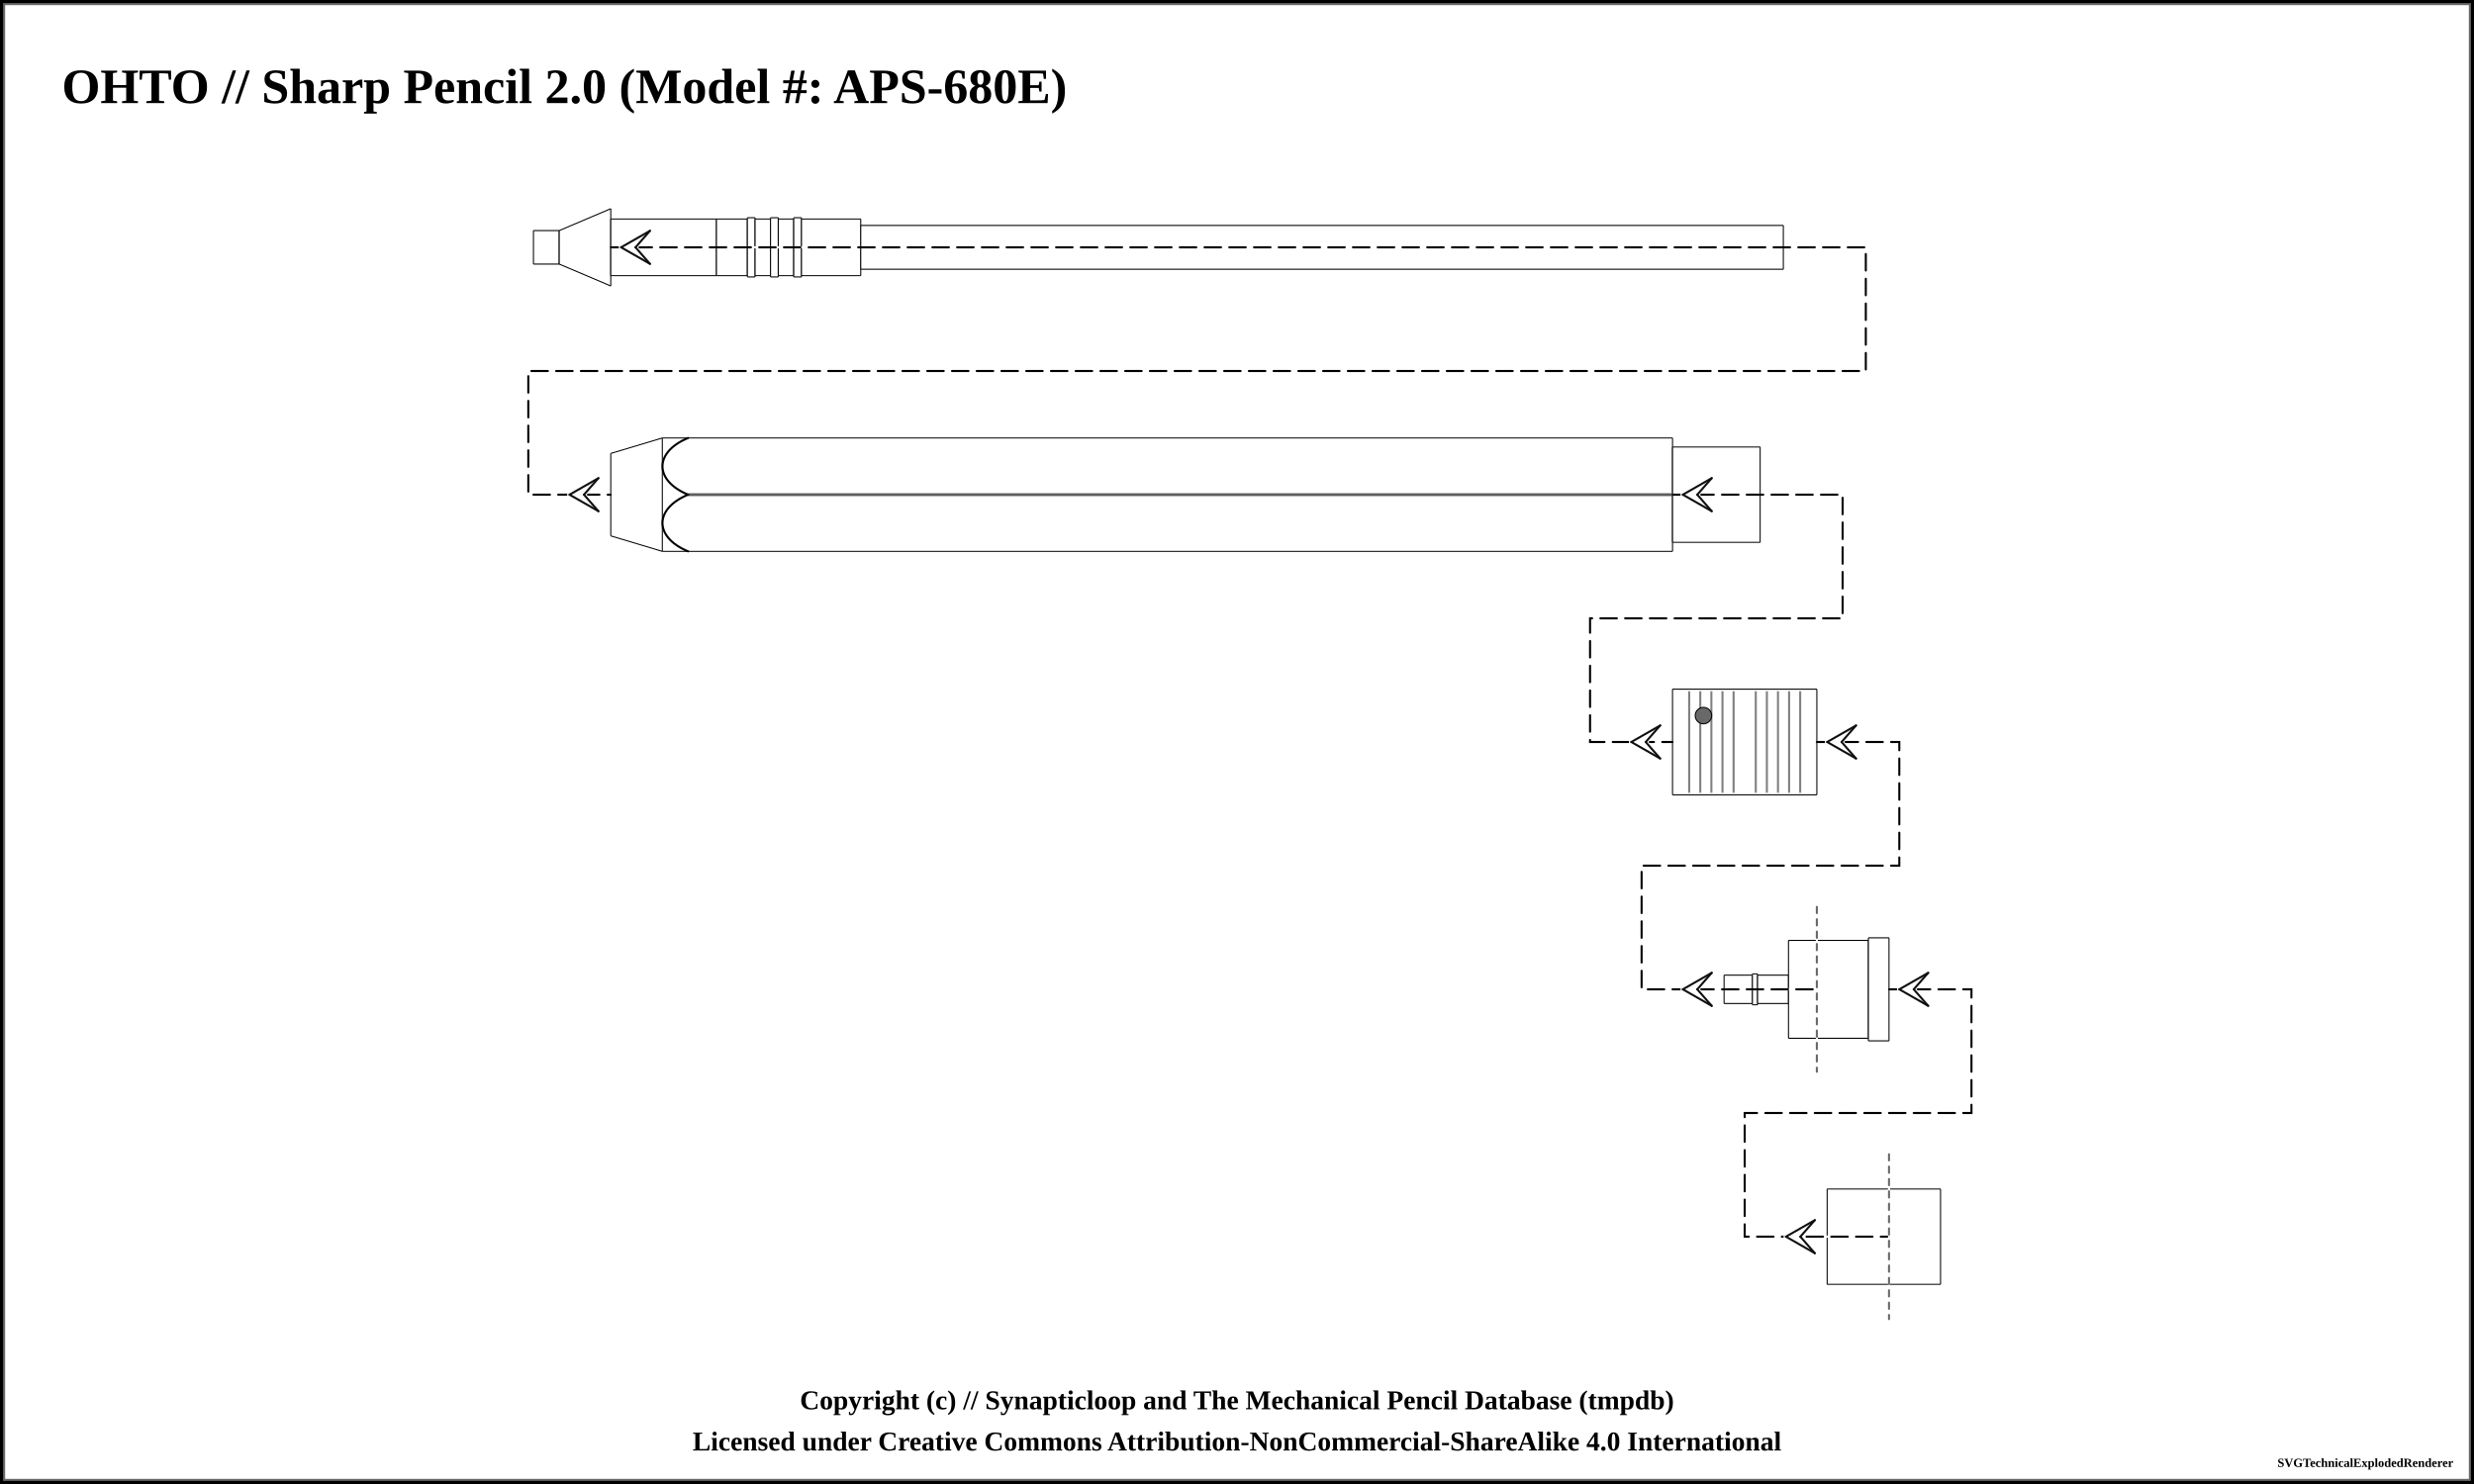
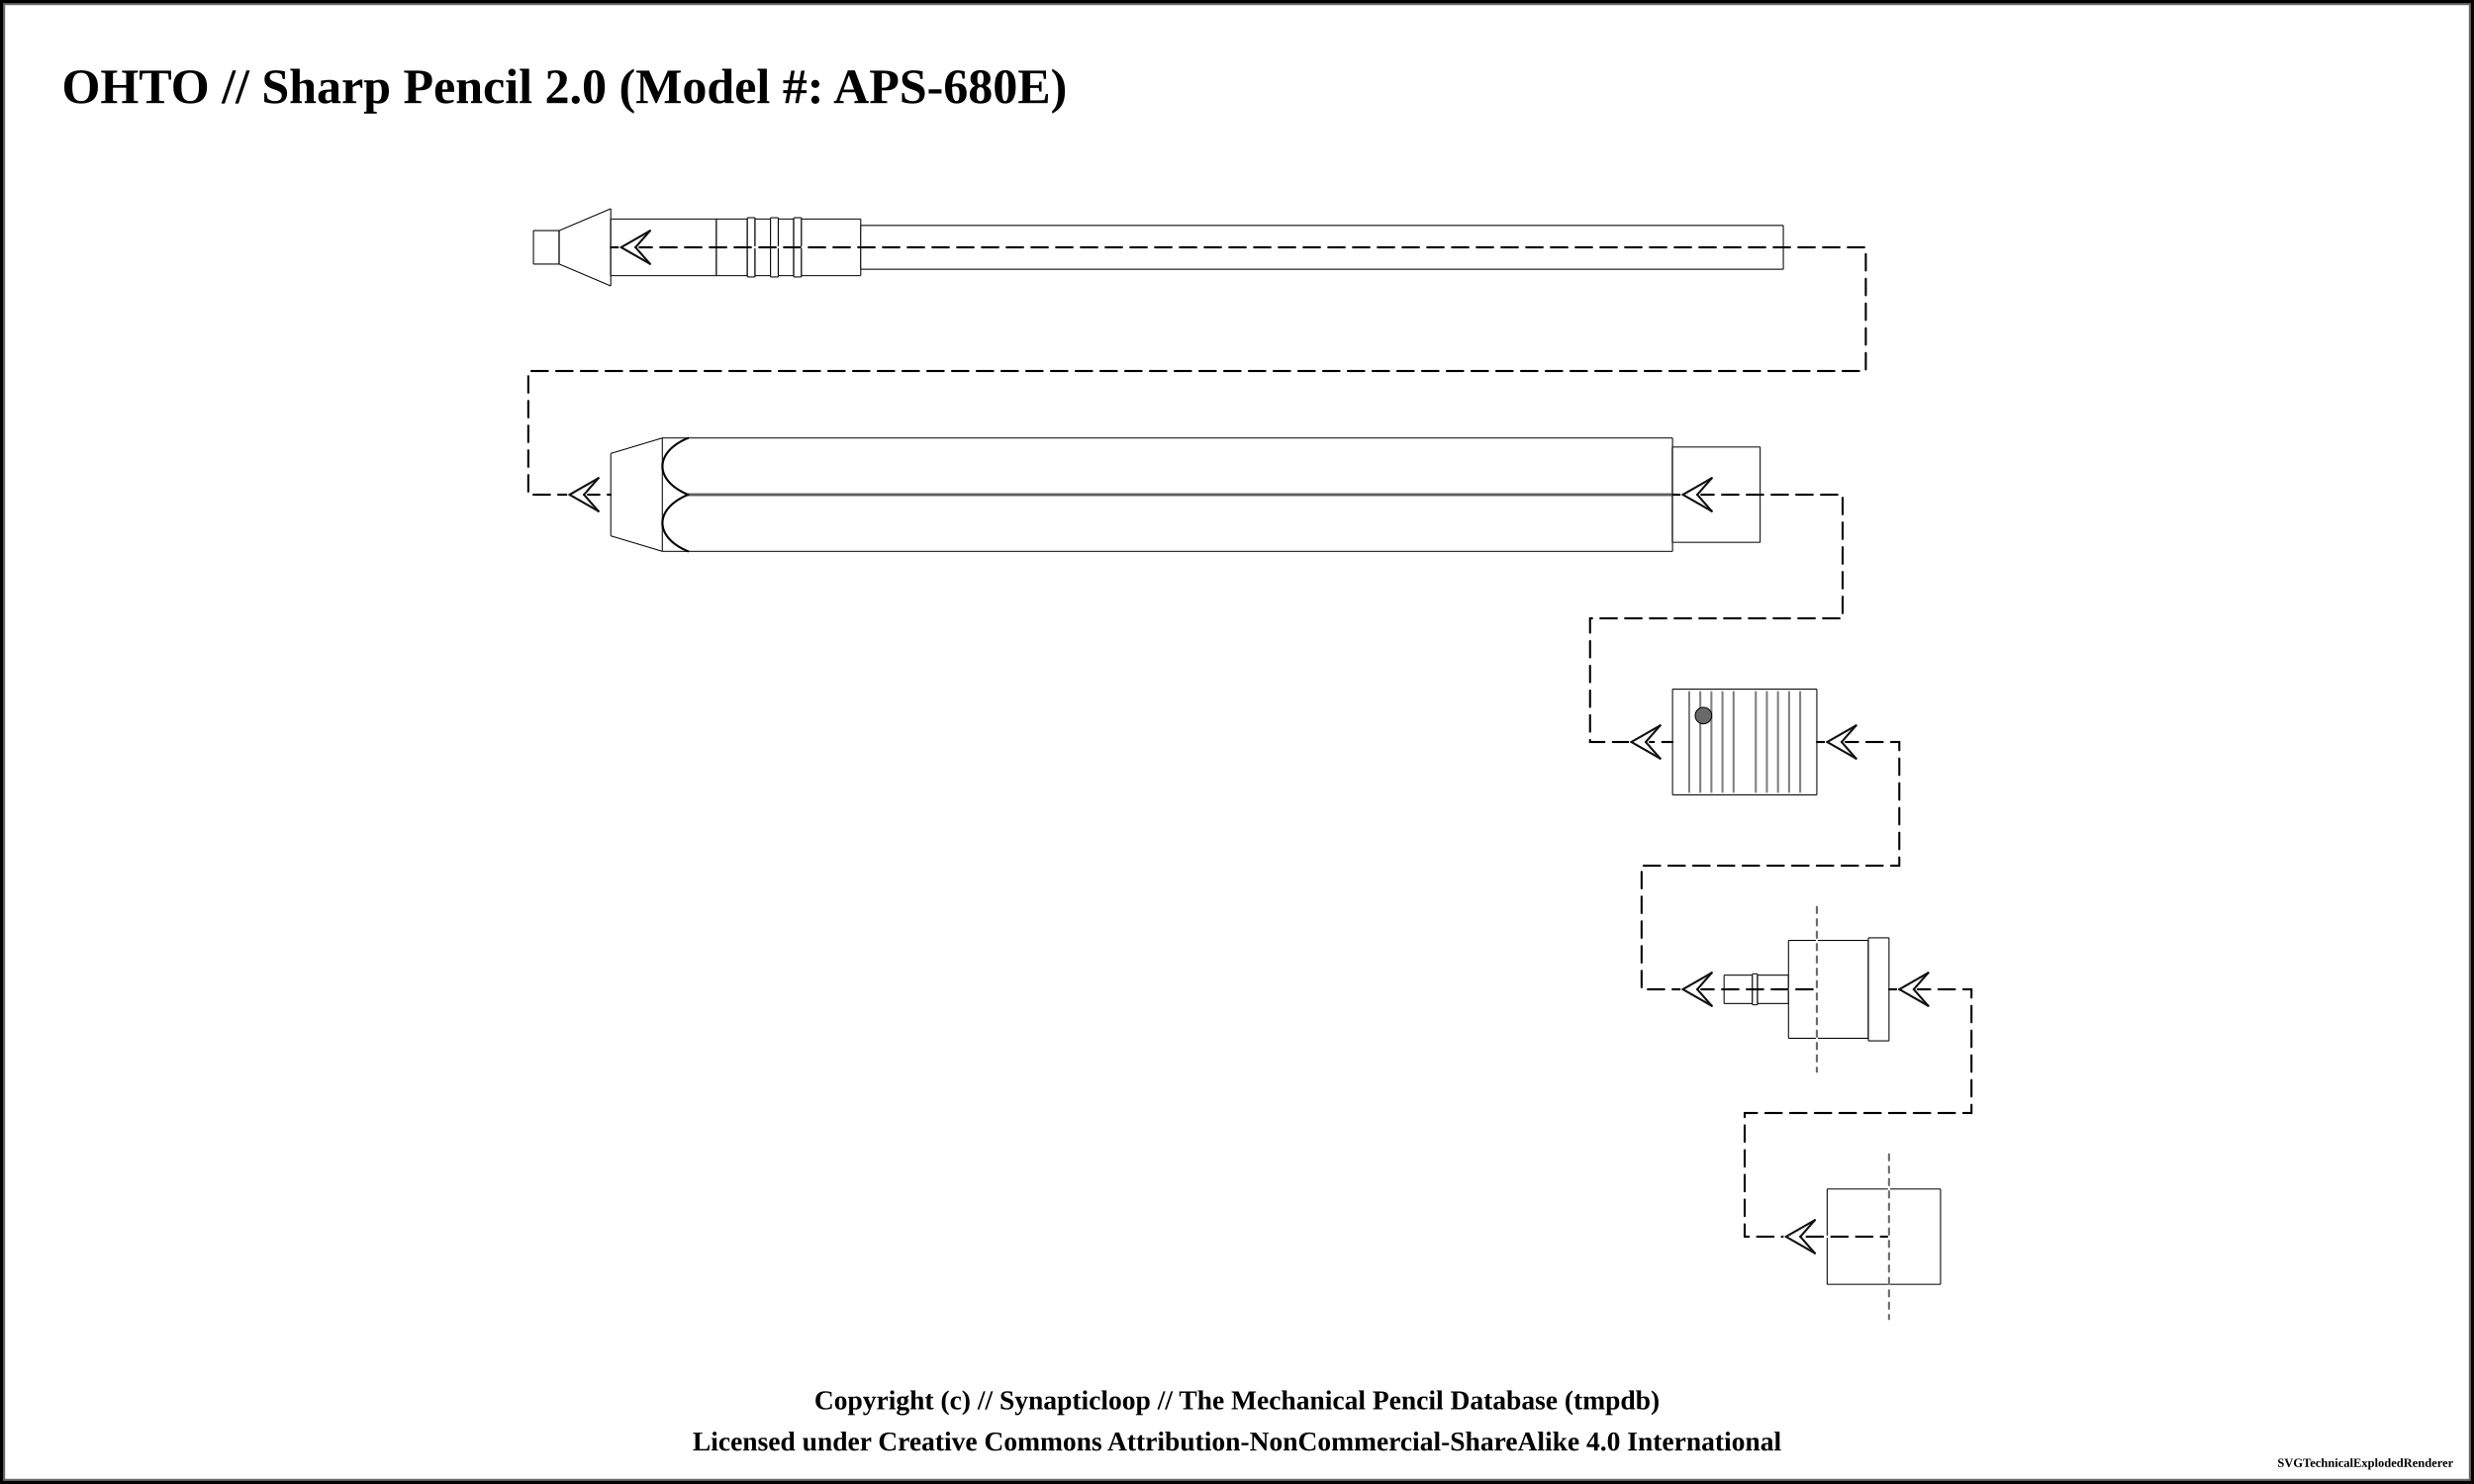
<svg xmlns="http://www.w3.org/2000/svg" width="1200" height="720">
  <pattern id="knurled-large" patternUnits="userSpaceOnUse" width="12" height="12">
    <path stroke="dimgray" stroke-linecap="round" stroke-width="1" d="M 6,6 L 12,12" />
    <path stroke="dimgray" stroke-linecap="round" stroke-width="1" d="M 6,6 L 0,12" />
    <path stroke="gray" stroke-linecap="round" stroke-width="1" d="M 6,6 L 12,0" />
    <path stroke="gray" stroke-linecap="round" stroke-width="1" d="M 6,6 L 0,0" />
  </pattern>
  <pattern id="knurled-small" patternUnits="userSpaceOnUse" width="4" height="4">
    <path stroke="dimgray" stroke-linecap="round" stroke-width="1" d="M 2,2 L 4,4" />
    <path stroke="dimgray" stroke-linecap="round" stroke-width="1" d="M 2,2 L 0,4" />
    <path stroke="gray" stroke-linecap="round" stroke-width="1" d="M 2,2 L 4,0" />
    <path stroke="gray" stroke-linecap="round" stroke-width="1" d="M 2,2 L 0,0" />
  </pattern>
  <pattern id="knurled" patternUnits="userSpaceOnUse" width="8" height="8">
    <path stroke="dimgray" stroke-linecap="round" stroke-width="1" d="M 4,4 L 8,8" />
    <path stroke="dimgray" stroke-linecap="round" stroke-width="1" d="M 4,4 L 0,8" />
    <path stroke="gray" stroke-linecap="round" stroke-width="1" d="M 4,4 L 8,0" />
    <path stroke="gray" stroke-linecap="round" stroke-width="1" d="M 4,4 L 0,0" />
  </pattern>
  <pattern id="lined" patternUnits="userSpaceOnUse" width="3" height="3">
    <path stroke="dimgray" stroke-linecap="round" stroke-width="1" d="M 0,0 L 3,0" />
  </pattern>
  <pattern id="ridged" patternUnits="userSpaceOnUse" width="3" height="3">
    <path stroke="dimgray" stroke-linecap="round" stroke-width="1" d="M 0,0 L 0,3" />
  </pattern>
  <rect x="0" y="0" width="1200" height="720" fill="white" stroke="black" stroke-width="4" />
  <rect x="2" y="2" width="1196" height="716" fill="white" stroke="dimgray" stroke-width="1" />
  <g transform="rotate(0 0 0)">
    <text x="30" y="50" font-size="2.0em" font-weight="bold"> OHTO // Sharp Pencil 2.0 (Model #: APS-680E)</text>
    <path d="M258.7 111.875 L271.3 111.875 L271.3 128.125 L258.7 128.125 Z" stroke-width="0" stroke="none" stroke-linejoin="round" fill="white" fill-opacity="1" />
    <path d="M258.75 111.875 L271.25 111.875 M271.25 128.125 L258.75 128.125" stroke-width="0.5" stroke="black" stroke-linejoin="round" fill="white" fill-opacity="1" />
    <path d="M258.75 111.875 L258.75 128.125" stroke-width="0.5" stroke="black" stroke-linejoin="round" fill="white" fill-opacity="1" />
    <path d="M271.25 111.875 L271.25 128.125" stroke-width="0.5" stroke="black" stroke-linejoin="round" fill="white" fill-opacity="1" />
    <path d="M271.2 111.875 L296.3 101.25 L296.3 138.75 L271.2 128.125 Z" stroke-width="0" stroke="none" stroke-linejoin="round" fill="white" fill-opacity="1" />
    <path d="M271.25 111.875 L296.25 101.25 M296.25 138.75 L271.25 128.125" stroke-width="0.5" stroke="black" stroke-linejoin="round" fill="white" fill-opacity="1" />
    <path d="M271.25 111.875 L271.25 128.125" stroke-width="0.5" stroke="black" stroke-linejoin="round" fill="white" fill-opacity="1" />
    <path d="M296.25 101.25 L296.25 138.75" stroke-width="0.5" stroke="black" stroke-linejoin="round" fill="white" fill-opacity="1" />
    <path d="M296.2 106.25 L347.55 106.25 L347.55 133.75 L296.2 133.75 Z" stroke-width="0" stroke="none" stroke-linejoin="round" fill="white" fill-opacity="1" />
    <path d="M296.25 106.25 L347.5 106.25 M347.5 133.75 L296.25 133.75" stroke-width="0.5" stroke="black" stroke-linejoin="round" fill="white" fill-opacity="1" />
    <path d="M296.25 106.25 L296.25 133.75" stroke-width="0.5" stroke="black" stroke-linejoin="round" fill="white" fill-opacity="1" />
    <path d="M347.5 106.25 L347.5 133.75" stroke-width="0.5" stroke="black" stroke-linejoin="round" fill="white" fill-opacity="1" />
    <path d="M347.45 106.25 L362.55 106.25 L362.55 133.75 L347.45 133.75 Z" stroke-width="0" stroke="none" stroke-linejoin="round" fill="white" fill-opacity="1" />
    <path d="M347.5 106.25 L362.5 106.25 M362.5 133.75 L347.5 133.75" stroke-width="0.5" stroke="black" stroke-linejoin="round" fill="white" fill-opacity="1" />
    <path d="M347.5 106.25 L347.5 133.75" stroke-width="0.5" stroke="black" stroke-linejoin="round" fill="white" fill-opacity="1" />
    <path d="M362.5 106.25 L362.5 133.75" stroke-width="0.5" stroke="black" stroke-linejoin="round" fill="white" fill-opacity="1" />
    <path d="M362.45 105.625 L366.3 105.625 L366.3 134.375 L362.45 134.375 Z" stroke-width="0" stroke="none" stroke-linejoin="round" fill="white" fill-opacity="1" />
    <path d="M362.5 105.625 L366.25 105.625 M366.25 134.375 L362.5 134.375" stroke-width="0.5" stroke="black" stroke-linejoin="round" fill="white" fill-opacity="1" />
    <path d="M362.5 105.625 L362.5 134.375" stroke-width="0.5" stroke="black" stroke-linejoin="round" fill="white" fill-opacity="1" />
    <path d="M366.25 105.625 L366.25 134.375" stroke-width="0.5" stroke="black" stroke-linejoin="round" fill="white" fill-opacity="1" />
    <path d="M366.2 106.25 L373.8 106.25 L373.8 133.75 L366.2 133.75 Z" stroke-width="0" stroke="none" stroke-linejoin="round" fill="white" fill-opacity="1" />
    <path d="M366.25 106.25 L373.75 106.25 M373.75 133.75 L366.25 133.75" stroke-width="0.5" stroke="black" stroke-linejoin="round" fill="white" fill-opacity="1" />
    <path d="M366.25 106.25 L366.25 133.75" stroke-width="0.5" stroke="black" stroke-linejoin="round" fill="white" fill-opacity="1" />
    <path d="M373.75 106.25 L373.75 133.75" stroke-width="0.5" stroke="black" stroke-linejoin="round" fill="white" fill-opacity="1" />
    <path d="M373.7 105.625 L377.55 105.625 L377.55 134.375 L373.7 134.375 Z" stroke-width="0" stroke="none" stroke-linejoin="round" fill="white" fill-opacity="1" />
    <path d="M373.75 105.625 L377.5 105.625 M377.5 134.375 L373.75 134.375" stroke-width="0.5" stroke="black" stroke-linejoin="round" fill="white" fill-opacity="1" />
    <path d="M373.75 105.625 L373.75 134.375" stroke-width="0.5" stroke="black" stroke-linejoin="round" fill="white" fill-opacity="1" />
    <path d="M377.5 105.625 L377.5 134.375" stroke-width="0.5" stroke="black" stroke-linejoin="round" fill="white" fill-opacity="1" />
    <path d="M377.45 106.25 L385.05 106.25 L385.05 133.75 L377.45 133.75 Z" stroke-width="0" stroke="none" stroke-linejoin="round" fill="white" fill-opacity="1" />
    <path d="M377.5 106.25 L385 106.25 M385 133.75 L377.5 133.75" stroke-width="0.5" stroke="black" stroke-linejoin="round" fill="white" fill-opacity="1" />
    <path d="M377.5 106.25 L377.5 133.75" stroke-width="0.5" stroke="black" stroke-linejoin="round" fill="white" fill-opacity="1" />
    <path d="M385 106.25 L385 133.75" stroke-width="0.5" stroke="black" stroke-linejoin="round" fill="white" fill-opacity="1" />
    <path d="M384.95 105.625 L388.8 105.625 L388.8 134.375 L384.95 134.375 Z" stroke-width="0" stroke="none" stroke-linejoin="round" fill="white" fill-opacity="1" />
    <path d="M385 105.625 L388.75 105.625 M388.75 134.375 L385 134.375" stroke-width="0.5" stroke="black" stroke-linejoin="round" fill="white" fill-opacity="1" />
    <path d="M385 105.625 L385 134.375" stroke-width="0.5" stroke="black" stroke-linejoin="round" fill="white" fill-opacity="1" />
    <path d="M388.75 105.625 L388.75 134.375" stroke-width="0.5" stroke="black" stroke-linejoin="round" fill="white" fill-opacity="1" />
    <path d="M388.7 106.25 L417.55 106.25 L417.55 133.75 L388.7 133.75 Z" stroke-width="0" stroke="none" stroke-linejoin="round" fill="white" fill-opacity="1" />
    <path d="M388.75 106.25 L417.5 106.25 M417.5 133.75 L388.75 133.75" stroke-width="0.5" stroke="black" stroke-linejoin="round" fill="white" fill-opacity="1" />
    <path d="M388.75 106.25 L388.75 133.75" stroke-width="0.5" stroke="black" stroke-linejoin="round" fill="white" fill-opacity="1" />
    <path d="M417.5 106.25 L417.5 133.75" stroke-width="0.5" stroke="black" stroke-linejoin="round" fill="white" fill-opacity="1" />
    <path d="M417.45 109.375 L865.05 109.375 L865.05 130.625 L417.45 130.625 Z" stroke-width="0" stroke="none" stroke-linejoin="round" fill="white" fill-opacity="1" />
    <path d="M417.5 109.375 L865 109.375 M865 130.625 L417.5 130.625" stroke-width="0.5" stroke="black" stroke-linejoin="round" fill="white" fill-opacity="1" />
    <path d="M417.5 109.375 L417.5 130.625" stroke-width="0.5" stroke="black" stroke-linejoin="round" fill="white" fill-opacity="1" />
    <path d="M865 109.375 L865 130.625" stroke-width="0.5" stroke="black" stroke-linejoin="round" fill="white" fill-opacity="1" />
    <path d="M296.2 220 L321.3 212.5 L321.3 267.5 L296.2 260 Z" stroke-width="0" stroke="none" stroke-linejoin="round" fill="white" fill-opacity="1" />
    <path d="M296.25 220 L321.25 212.5 M321.25 267.5 L296.25 260" stroke-width="0.5" stroke="black" stroke-linejoin="round" fill="white" fill-opacity="1" />
    <path d="M296.25 220 L296.25 260" stroke-width="0.5" stroke="black" stroke-linejoin="round" fill="white" fill-opacity="1" />
    <path d="M321.2 212.5 L811.3 212.5 L811.3 267.5 L321.2 267.5 Z" stroke-width="0" stroke="none" stroke-linejoin="round" fill="white" fill-opacity="1" />
    <path d="M321.25 212.5 L811.25 212.5 M811.25 267.5 L321.25 267.5" stroke-width="0.5" stroke="black" stroke-linejoin="round" fill="white" fill-opacity="1" />
    <path d="M321.25 212.5 L321.25 267.5" stroke-width="0.5" stroke="black" stroke-linejoin="round" fill="white" fill-opacity="1" />
    <path d="M811.25 212.5 L811.25 267.5" stroke-width="0.5" stroke="black" stroke-linejoin="round" fill="white" fill-opacity="1" />
    <line x1="333.75" y1="240" x2="823.75" y2="240" stroke-width="1.5" stroke="gray" fill="gray" stroke-opacity="1.0" />
    <line x1="333.75" y1="240" x2="823.75" y2="240" stroke-width="0.5" stroke="black" fill="none" stroke-opacity="0.5" />
    <path d="M 333.75 212.5 C 317.188 219.375, 317.188 233.125, 333.75 240" stroke-width="1.0" stroke="black" stroke-linecap="round" fill-opacity="1" fill="none" />
    <path d="M 333.75 267.5 C 317.188 260.625, 317.188 246.875, 333.75 240" stroke-width="1.0" stroke="black" stroke-linecap="round" fill-opacity="1" fill="none" />
    <path d="M811.2 216.875 L853.8 216.875 L853.8 263.125 L811.2 263.125 Z" stroke-width="0" stroke="none" stroke-linejoin="round" fill="white" fill-opacity="1" />
    <path d="M811.25 216.875 L853.75 216.875 M853.75 263.125 L811.25 263.125" stroke-width="0.5" stroke="black" stroke-linejoin="round" fill="white" fill-opacity="1" />
    <path d="M811.25 216.875 L811.25 263.125" stroke-width="0.5" stroke="black" stroke-linejoin="round" fill="white" fill-opacity="1" />
    <path d="M853.75 216.875 L853.75 263.125" stroke-width="0.5" stroke="black" stroke-linejoin="round" fill="white" fill-opacity="1" />
    <path d="M811.2 334.375 L881.3 334.375 L881.3 385.625 L811.2 385.625 Z" stroke-width="0" stroke="none" stroke-linejoin="round" fill="white" fill-opacity="1" />
    <path d="M811.25 334.375 L881.25 334.375 M881.25 385.625 L811.25 385.625" stroke-width="0.5" stroke="black" stroke-linejoin="round" fill="white" fill-opacity="1" />
    <path d="M811.25 334.375 L811.25 385.625" stroke-width="0.5" stroke="black" stroke-linejoin="round" fill="white" fill-opacity="1" />
    <path d="M881.25 334.375 L881.25 385.625" stroke-width="0.5" stroke="black" stroke-linejoin="round" fill="white" fill-opacity="1" />
    <line x1="819.327" y1="335.375" x2="819.327" y2="384.625" stroke-width="1" stroke="gray" />
    <line x1="824.712" y1="335.375" x2="824.712" y2="384.625" stroke-width="1" stroke="gray" />
    <line x1="830.096" y1="335.375" x2="830.096" y2="384.625" stroke-width="1" stroke="gray" />
    <line x1="835.481" y1="335.375" x2="835.481" y2="384.625" stroke-width="1" stroke="gray" />
    <line x1="840.865" y1="335.375" x2="840.865" y2="384.625" stroke-width="1" stroke="gray" />
    <line x1="851.635" y1="335.375" x2="851.635" y2="384.625" stroke-width="1" stroke="gray" />
    <line x1="857.019" y1="335.375" x2="857.019" y2="384.625" stroke-width="1" stroke="gray" />
    <line x1="862.404" y1="335.375" x2="862.404" y2="384.625" stroke-width="1" stroke="gray" />
    <line x1="867.788" y1="335.375" x2="867.788" y2="384.625" stroke-width="1" stroke="gray" />
    <line x1="873.173" y1="335.375" x2="873.173" y2="384.625" stroke-width="1" stroke="gray" />
    <circle r="4" cx="826.25" cy="347.188" stroke="black" stroke-width="0.5" fill="dimgray" fill-opacity="1" />
    <path d="M836.2 473.125 L850.05 473.125 L850.05 486.875 L836.2 486.875 Z" stroke-width="0" stroke="none" stroke-linejoin="round" fill="white" fill-opacity="1" />
    <path d="M836.25 473.125 L850 473.125 M850 486.875 L836.25 486.875" stroke-width="0.5" stroke="black" stroke-linejoin="round" fill="white" fill-opacity="1" />
    <path d="M836.25 473.125 L836.25 486.875" stroke-width="0.5" stroke="black" stroke-linejoin="round" fill="white" fill-opacity="1" />
    <path d="M850 473.125 L850 486.875" stroke-width="0.5" stroke="black" stroke-linejoin="round" fill="white" fill-opacity="1" />
    <path d="M849.95 472.5 L852.55 472.5 L852.55 487.5 L849.95 487.5 Z" stroke-width="0" stroke="none" stroke-linejoin="round" fill="white" fill-opacity="1" />
    <path d="M850 472.5 L852.5 472.5 M852.5 487.5 L850 487.5" stroke-width="0.5" stroke="black" stroke-linejoin="round" fill="white" fill-opacity="1" />
    <path d="M850 472.5 L850 487.5" stroke-width="0.5" stroke="black" stroke-linejoin="round" fill="white" fill-opacity="1" />
    <path d="M852.5 472.5 L852.5 487.5" stroke-width="0.5" stroke="black" stroke-linejoin="round" fill="white" fill-opacity="1" />
    <path d="M852.45 473.125 L867.55 473.125 L867.55 486.875 L852.45 486.875 Z" stroke-width="0" stroke="none" stroke-linejoin="round" fill="white" fill-opacity="1" />
    <path d="M852.5 473.125 L867.5 473.125 M867.5 486.875 L852.5 486.875" stroke-width="0.5" stroke="black" stroke-linejoin="round" fill="white" fill-opacity="1" />
    <path d="M852.5 473.125 L852.5 486.875" stroke-width="0.5" stroke="black" stroke-linejoin="round" fill="white" fill-opacity="1" />
    <path d="M867.5 473.125 L867.5 486.875" stroke-width="0.5" stroke="black" stroke-linejoin="round" fill="white" fill-opacity="1" />
    <path d="M867.45 456.25 L881.3 456.25 L881.3 503.75 L867.45 503.75 Z" stroke-width="0" stroke="none" stroke-linejoin="round" fill="white" fill-opacity="1" />
    <path d="M867.5 456.25 L881.25 456.25 M881.25 503.75 L867.5 503.75" stroke-width="0.5" stroke="black" stroke-linejoin="round" fill="white" fill-opacity="1" />
    <path d="M867.5 456.25 L867.5 503.75" stroke-width="0.5" stroke="black" stroke-linejoin="round" fill="white" fill-opacity="1" />
    <path d="M881.25 456.25 L881.25 503.75" stroke-width="0.5" stroke="black" stroke-linejoin="round" fill="white" fill-opacity="1" />
    <path d="M881.2 456.25 L906.3 456.25 L906.3 503.75 L881.2 503.75 Z" stroke-width="0" stroke="none" stroke-linejoin="round" fill="white" fill-opacity="1" />
    <path d="M881.25 456.25 L906.25 456.25 M906.25 503.75 L881.25 503.75" stroke-width="0.5" stroke="black" stroke-linejoin="round" fill="white" fill-opacity="1" />
    <path d="M881.25 456.25 L881.25 503.75" stroke-width="0.5" stroke="black" stroke-linejoin="round" fill="white" fill-opacity="1" />
    <path d="M906.25 456.25 L906.25 503.75" stroke-width="0.5" stroke="black" stroke-linejoin="round" fill="white" fill-opacity="1" />
    <path d="M906.2 455 L916.3 455 L916.3 505 L906.2 505 Z" stroke-width="0" stroke="none" stroke-linejoin="round" fill="white" fill-opacity="1" />
    <path d="M906.25 455 L916.25 455 M916.25 505 L906.25 505" stroke-width="0.5" stroke="black" stroke-linejoin="round" fill="white" fill-opacity="1" />
    <path d="M906.25 455 L906.25 505" stroke-width="0.5" stroke="black" stroke-linejoin="round" fill="white" fill-opacity="1" />
    <path d="M916.25 455 L916.25 505" stroke-width="0.5" stroke="black" stroke-linejoin="round" fill="white" fill-opacity="1" />
    <path d="M886.2 576.875 L916.3 576.875 L916.3 623.125 L886.2 623.125 Z" stroke-width="0" stroke="none" stroke-linejoin="round" fill="white" fill-opacity="1" />
    <path d="M886.25 576.875 L916.25 576.875 M916.25 623.125 L886.25 623.125" stroke-width="0.5" stroke="black" stroke-linejoin="round" fill="white" fill-opacity="1" />
    <path d="M886.25 576.875 L886.25 623.125" stroke-width="0.5" stroke="black" stroke-linejoin="round" fill="white" fill-opacity="1" />
    <path d="M916.25 576.875 L916.25 623.125" stroke-width="0.5" stroke="black" stroke-linejoin="round" fill="white" fill-opacity="1" />
    <path d="M916.2 576.875 L941.3 576.875 L941.3 623.125 L916.2 623.125 Z" stroke-width="0" stroke="none" stroke-linejoin="round" fill="white" fill-opacity="1" />
    <path d="M916.25 576.875 L941.25 576.875 M941.25 623.125 L916.25 623.125" stroke-width="0.5" stroke="black" stroke-linejoin="round" fill="white" fill-opacity="1" />
    <path d="M916.25 576.875 L916.25 623.125" stroke-width="0.5" stroke="black" stroke-linejoin="round" fill="white" fill-opacity="1" />
    <path d="M941.25 576.875 L941.25 623.125" stroke-width="0.5" stroke="black" stroke-linejoin="round" fill="white" fill-opacity="1" />
    <path d="M 296.25 120 L 905 120 L 905 180 L 256.25 180 L 256.25 240 L 296.25 240 " fill="none" stroke="white" stroke-width="1" stroke-linecap="round" />
    <path d="M 296.25 120 L 905 120 L 905 180 L 256.25 180 L 256.25 240 L 296.25 240 " fill="none" stroke="black" stroke-width="1" stroke-dasharray="8,4" stroke-linecap="round" />
    <line x1="301.25" y1="120" x2="308.25" y2="120" stroke-linecap="round" stroke="#ffffff" stroke-width="2.0" />
    <line x1="301.25" y1="120" x2="315.25" y2="112" stroke-linecap="round" stroke="#ffffff" stroke-width="2.0" />
    <line x1="315.25" y1="112" x2="308.25" y2="120" stroke-linecap="round" stroke="#ffffff" stroke-width="2.0" />
    <line x1="301.25" y1="120" x2="315.25" y2="128" stroke-linecap="round" stroke="#ffffff" stroke-width="2.0" />
    <line x1="315.25" y1="128" x2="308.25" y2="120" stroke-linecap="round" stroke="#ffffff" stroke-width="2.0" />
    <line x1="301.25" y1="120" x2="315.25" y2="112" stroke-linecap="round" stroke="#0f0f0f" stroke-width="1.0" />
    <line x1="315.25" y1="112" x2="308.25" y2="120" stroke-linecap="round" stroke="#0f0f0f" stroke-width="1.0" />
    <line x1="301.25" y1="120" x2="315.25" y2="128" stroke-linecap="round" stroke="#0f0f0f" stroke-width="1.0" />
    <line x1="315.25" y1="128" x2="308.25" y2="120" stroke-linecap="round" stroke="#0f0f0f" stroke-width="1.0" />
    <line x1="276.25" y1="240" x2="283.25" y2="240" stroke-linecap="round" stroke="#ffffff" stroke-width="2.0" />
    <line x1="276.25" y1="240" x2="290.25" y2="232" stroke-linecap="round" stroke="#ffffff" stroke-width="2.0" />
    <line x1="290.25" y1="232" x2="283.25" y2="240" stroke-linecap="round" stroke="#ffffff" stroke-width="2.0" />
    <line x1="276.25" y1="240" x2="290.25" y2="248" stroke-linecap="round" stroke="#ffffff" stroke-width="2.0" />
    <line x1="290.25" y1="248" x2="283.25" y2="240" stroke-linecap="round" stroke="#ffffff" stroke-width="2.0" />
    <line x1="276.25" y1="240" x2="290.25" y2="232" stroke-linecap="round" stroke="#0f0f0f" stroke-width="1.0" />
    <line x1="290.25" y1="232" x2="283.25" y2="240" stroke-linecap="round" stroke="#0f0f0f" stroke-width="1.0" />
    <line x1="276.25" y1="240" x2="290.25" y2="248" stroke-linecap="round" stroke="#0f0f0f" stroke-width="1.0" />
    <line x1="290.25" y1="248" x2="283.25" y2="240" stroke-linecap="round" stroke="#0f0f0f" stroke-width="1.0" />
    <path d="M 811.25 240 L 893.75 240 L 893.75 300 L 771.25 300 L 771.25 360 L 811.25 360 " fill="none" stroke="white" stroke-width="1" stroke-linecap="round" />
    <path d="M 811.25 240 L 893.75 240 L 893.75 300 L 771.25 300 L 771.25 360 L 811.25 360 " fill="none" stroke="black" stroke-width="1" stroke-dasharray="8,4" stroke-linecap="round" />
    <line x1="816.25" y1="240" x2="823.25" y2="240" stroke-linecap="round" stroke="#ffffff" stroke-width="2.0" />
    <line x1="816.25" y1="240" x2="830.25" y2="232" stroke-linecap="round" stroke="#ffffff" stroke-width="2.0" />
    <line x1="830.25" y1="232" x2="823.25" y2="240" stroke-linecap="round" stroke="#ffffff" stroke-width="2.0" />
    <line x1="816.25" y1="240" x2="830.25" y2="248" stroke-linecap="round" stroke="#ffffff" stroke-width="2.0" />
    <line x1="830.25" y1="248" x2="823.25" y2="240" stroke-linecap="round" stroke="#ffffff" stroke-width="2.0" />
    <line x1="816.25" y1="240" x2="830.25" y2="232" stroke-linecap="round" stroke="#0f0f0f" stroke-width="1.0" />
    <line x1="830.25" y1="232" x2="823.25" y2="240" stroke-linecap="round" stroke="#0f0f0f" stroke-width="1.0" />
    <line x1="816.25" y1="240" x2="830.25" y2="248" stroke-linecap="round" stroke="#0f0f0f" stroke-width="1.0" />
    <line x1="830.25" y1="248" x2="823.25" y2="240" stroke-linecap="round" stroke="#0f0f0f" stroke-width="1.0" />
    <line x1="791.25" y1="360" x2="798.25" y2="360" stroke-linecap="round" stroke="#ffffff" stroke-width="2.0" />
    <line x1="791.25" y1="360" x2="805.25" y2="352" stroke-linecap="round" stroke="#ffffff" stroke-width="2.0" />
    <line x1="805.25" y1="352" x2="798.25" y2="360" stroke-linecap="round" stroke="#ffffff" stroke-width="2.0" />
    <line x1="791.25" y1="360" x2="805.25" y2="368" stroke-linecap="round" stroke="#ffffff" stroke-width="2.0" />
    <line x1="805.25" y1="368" x2="798.25" y2="360" stroke-linecap="round" stroke="#ffffff" stroke-width="2.0" />
    <line x1="791.25" y1="360" x2="805.25" y2="352" stroke-linecap="round" stroke="#0f0f0f" stroke-width="1.0" />
    <line x1="805.25" y1="352" x2="798.25" y2="360" stroke-linecap="round" stroke="#0f0f0f" stroke-width="1.0" />
    <line x1="791.25" y1="360" x2="805.25" y2="368" stroke-linecap="round" stroke="#0f0f0f" stroke-width="1.0" />
    <line x1="805.25" y1="368" x2="798.25" y2="360" stroke-linecap="round" stroke="#0f0f0f" stroke-width="1.0" />
    <path d="M 881.25 360 L 921.25 360 L 921.25 420 L 796.25 420 L 796.25 480 L 881.25 480 " fill="none" stroke="white" stroke-width="1" stroke-linecap="round" />
    <path d="M 881.25 360 L 921.25 360 L 921.25 420 L 796.25 420 L 796.25 480 L 881.25 480 " fill="none" stroke="black" stroke-width="1" stroke-dasharray="8,4" stroke-linecap="round" />
    <line x1="886.25" y1="360" x2="893.25" y2="360" stroke-linecap="round" stroke="#ffffff" stroke-width="2.0" />
    <line x1="886.25" y1="360" x2="900.25" y2="352" stroke-linecap="round" stroke="#ffffff" stroke-width="2.0" />
    <line x1="900.25" y1="352" x2="893.25" y2="360" stroke-linecap="round" stroke="#ffffff" stroke-width="2.0" />
    <line x1="886.25" y1="360" x2="900.25" y2="368" stroke-linecap="round" stroke="#ffffff" stroke-width="2.0" />
    <line x1="900.25" y1="368" x2="893.25" y2="360" stroke-linecap="round" stroke="#ffffff" stroke-width="2.0" />
    <line x1="886.25" y1="360" x2="900.25" y2="352" stroke-linecap="round" stroke="#0f0f0f" stroke-width="1.0" />
    <line x1="900.25" y1="352" x2="893.25" y2="360" stroke-linecap="round" stroke="#0f0f0f" stroke-width="1.0" />
    <line x1="886.25" y1="360" x2="900.25" y2="368" stroke-linecap="round" stroke="#0f0f0f" stroke-width="1.0" />
    <line x1="900.25" y1="368" x2="893.25" y2="360" stroke-linecap="round" stroke="#0f0f0f" stroke-width="1.0" />
    <line x1="816.25" y1="480" x2="823.25" y2="480" stroke-linecap="round" stroke="#ffffff" stroke-width="2.0" />
    <line x1="816.25" y1="480" x2="830.25" y2="472" stroke-linecap="round" stroke="#ffffff" stroke-width="2.0" />
    <line x1="830.25" y1="472" x2="823.25" y2="480" stroke-linecap="round" stroke="#ffffff" stroke-width="2.0" />
    <line x1="816.25" y1="480" x2="830.25" y2="488" stroke-linecap="round" stroke="#ffffff" stroke-width="2.0" />
    <line x1="830.25" y1="488" x2="823.25" y2="480" stroke-linecap="round" stroke="#ffffff" stroke-width="2.0" />
    <line x1="816.25" y1="480" x2="830.25" y2="472" stroke-linecap="round" stroke="#0f0f0f" stroke-width="1.0" />
    <line x1="830.25" y1="472" x2="823.25" y2="480" stroke-linecap="round" stroke="#0f0f0f" stroke-width="1.0" />
    <line x1="816.25" y1="480" x2="830.25" y2="488" stroke-linecap="round" stroke="#0f0f0f" stroke-width="1.0" />
    <line x1="830.25" y1="488" x2="823.25" y2="480" stroke-linecap="round" stroke="#0f0f0f" stroke-width="1.0" />
    <line x1="881.25" y1="440" x2="881.25" y2="520" stroke="white" stroke-linecap="round" stroke-width="1" />
    <line x1="881.25" y1="440" x2="881.25" y2="520" stroke="dimgray" stroke-linecap="round" stroke-dasharray="3,3" stroke-width="1" />
    <path d="M 916.25 480 L 956.25 480 L 956.25 540 L 846.25 540 L 846.25 600 L 916.25 600 " fill="none" stroke="white" stroke-width="1" stroke-linecap="round" />
    <path d="M 916.25 480 L 956.25 480 L 956.25 540 L 846.25 540 L 846.25 600 L 916.25 600 " fill="none" stroke="black" stroke-width="1" stroke-dasharray="8,4" stroke-linecap="round" />
    <line x1="921.25" y1="480" x2="928.25" y2="480" stroke-linecap="round" stroke="#ffffff" stroke-width="2.0" />
    <line x1="921.25" y1="480" x2="935.25" y2="472" stroke-linecap="round" stroke="#ffffff" stroke-width="2.0" />
    <line x1="935.25" y1="472" x2="928.25" y2="480" stroke-linecap="round" stroke="#ffffff" stroke-width="2.0" />
    <line x1="921.25" y1="480" x2="935.25" y2="488" stroke-linecap="round" stroke="#ffffff" stroke-width="2.0" />
    <line x1="935.25" y1="488" x2="928.25" y2="480" stroke-linecap="round" stroke="#ffffff" stroke-width="2.0" />
    <line x1="921.25" y1="480" x2="935.25" y2="472" stroke-linecap="round" stroke="#0f0f0f" stroke-width="1.0" />
    <line x1="935.25" y1="472" x2="928.25" y2="480" stroke-linecap="round" stroke="#0f0f0f" stroke-width="1.0" />
    <line x1="921.25" y1="480" x2="935.25" y2="488" stroke-linecap="round" stroke="#0f0f0f" stroke-width="1.0" />
    <line x1="935.25" y1="488" x2="928.25" y2="480" stroke-linecap="round" stroke="#0f0f0f" stroke-width="1.0" />
    <line x1="866.25" y1="600" x2="873.25" y2="600" stroke-linecap="round" stroke="#ffffff" stroke-width="2.0" />
    <line x1="866.25" y1="600" x2="880.25" y2="592" stroke-linecap="round" stroke="#ffffff" stroke-width="2.0" />
    <line x1="880.25" y1="592" x2="873.25" y2="600" stroke-linecap="round" stroke="#ffffff" stroke-width="2.0" />
    <line x1="866.25" y1="600" x2="880.25" y2="608" stroke-linecap="round" stroke="#ffffff" stroke-width="2.0" />
    <line x1="880.25" y1="608" x2="873.25" y2="600" stroke-linecap="round" stroke="#ffffff" stroke-width="2.0" />
    <line x1="866.25" y1="600" x2="880.25" y2="592" stroke-linecap="round" stroke="#0f0f0f" stroke-width="1.0" />
    <line x1="880.25" y1="592" x2="873.25" y2="600" stroke-linecap="round" stroke="#0f0f0f" stroke-width="1.0" />
    <line x1="866.25" y1="600" x2="880.25" y2="608" stroke-linecap="round" stroke="#0f0f0f" stroke-width="1.0" />
    <line x1="880.25" y1="608" x2="873.25" y2="600" stroke-linecap="round" stroke="#0f0f0f" stroke-width="1.0" />
    <line x1="916.25" y1="560" x2="916.25" y2="640" stroke="white" stroke-linecap="round" stroke-width="1" />
    <line x1="916.25" y1="560" x2="916.25" y2="640" stroke="dimgray" stroke-linecap="round" stroke-dasharray="3,3" stroke-width="1" />
  </g>
-   <text x="50%" y="680" font-size="1.1em" font-weight="bold" text-anchor="middle" dominant-baseline="middle">Copyright (c) // Synapticloop and The Mechanical Pencil Database (tmpdb)</text>
+   <text x="50%" y="680" font-size="1.1em" font-weight="bold" text-anchor="middle" dominant-baseline="middle">Copyright (c) // Synapticloop // The Mechanical Pencil Database (tmpdb)</text>
  <text x="50%" y="700" font-size="1.1em" font-weight="bold" text-anchor="middle" dominant-baseline="middle">Licensed under Creative Commons Attribution-NonCommercial-ShareAlike 4.0 International</text>
  <text x="1190" y="710" font-size="0.5em" font-weight="bold" text-anchor="end" dominant-baseline="middle">SVGTechnicalExplodedRenderer</text>
</svg>
